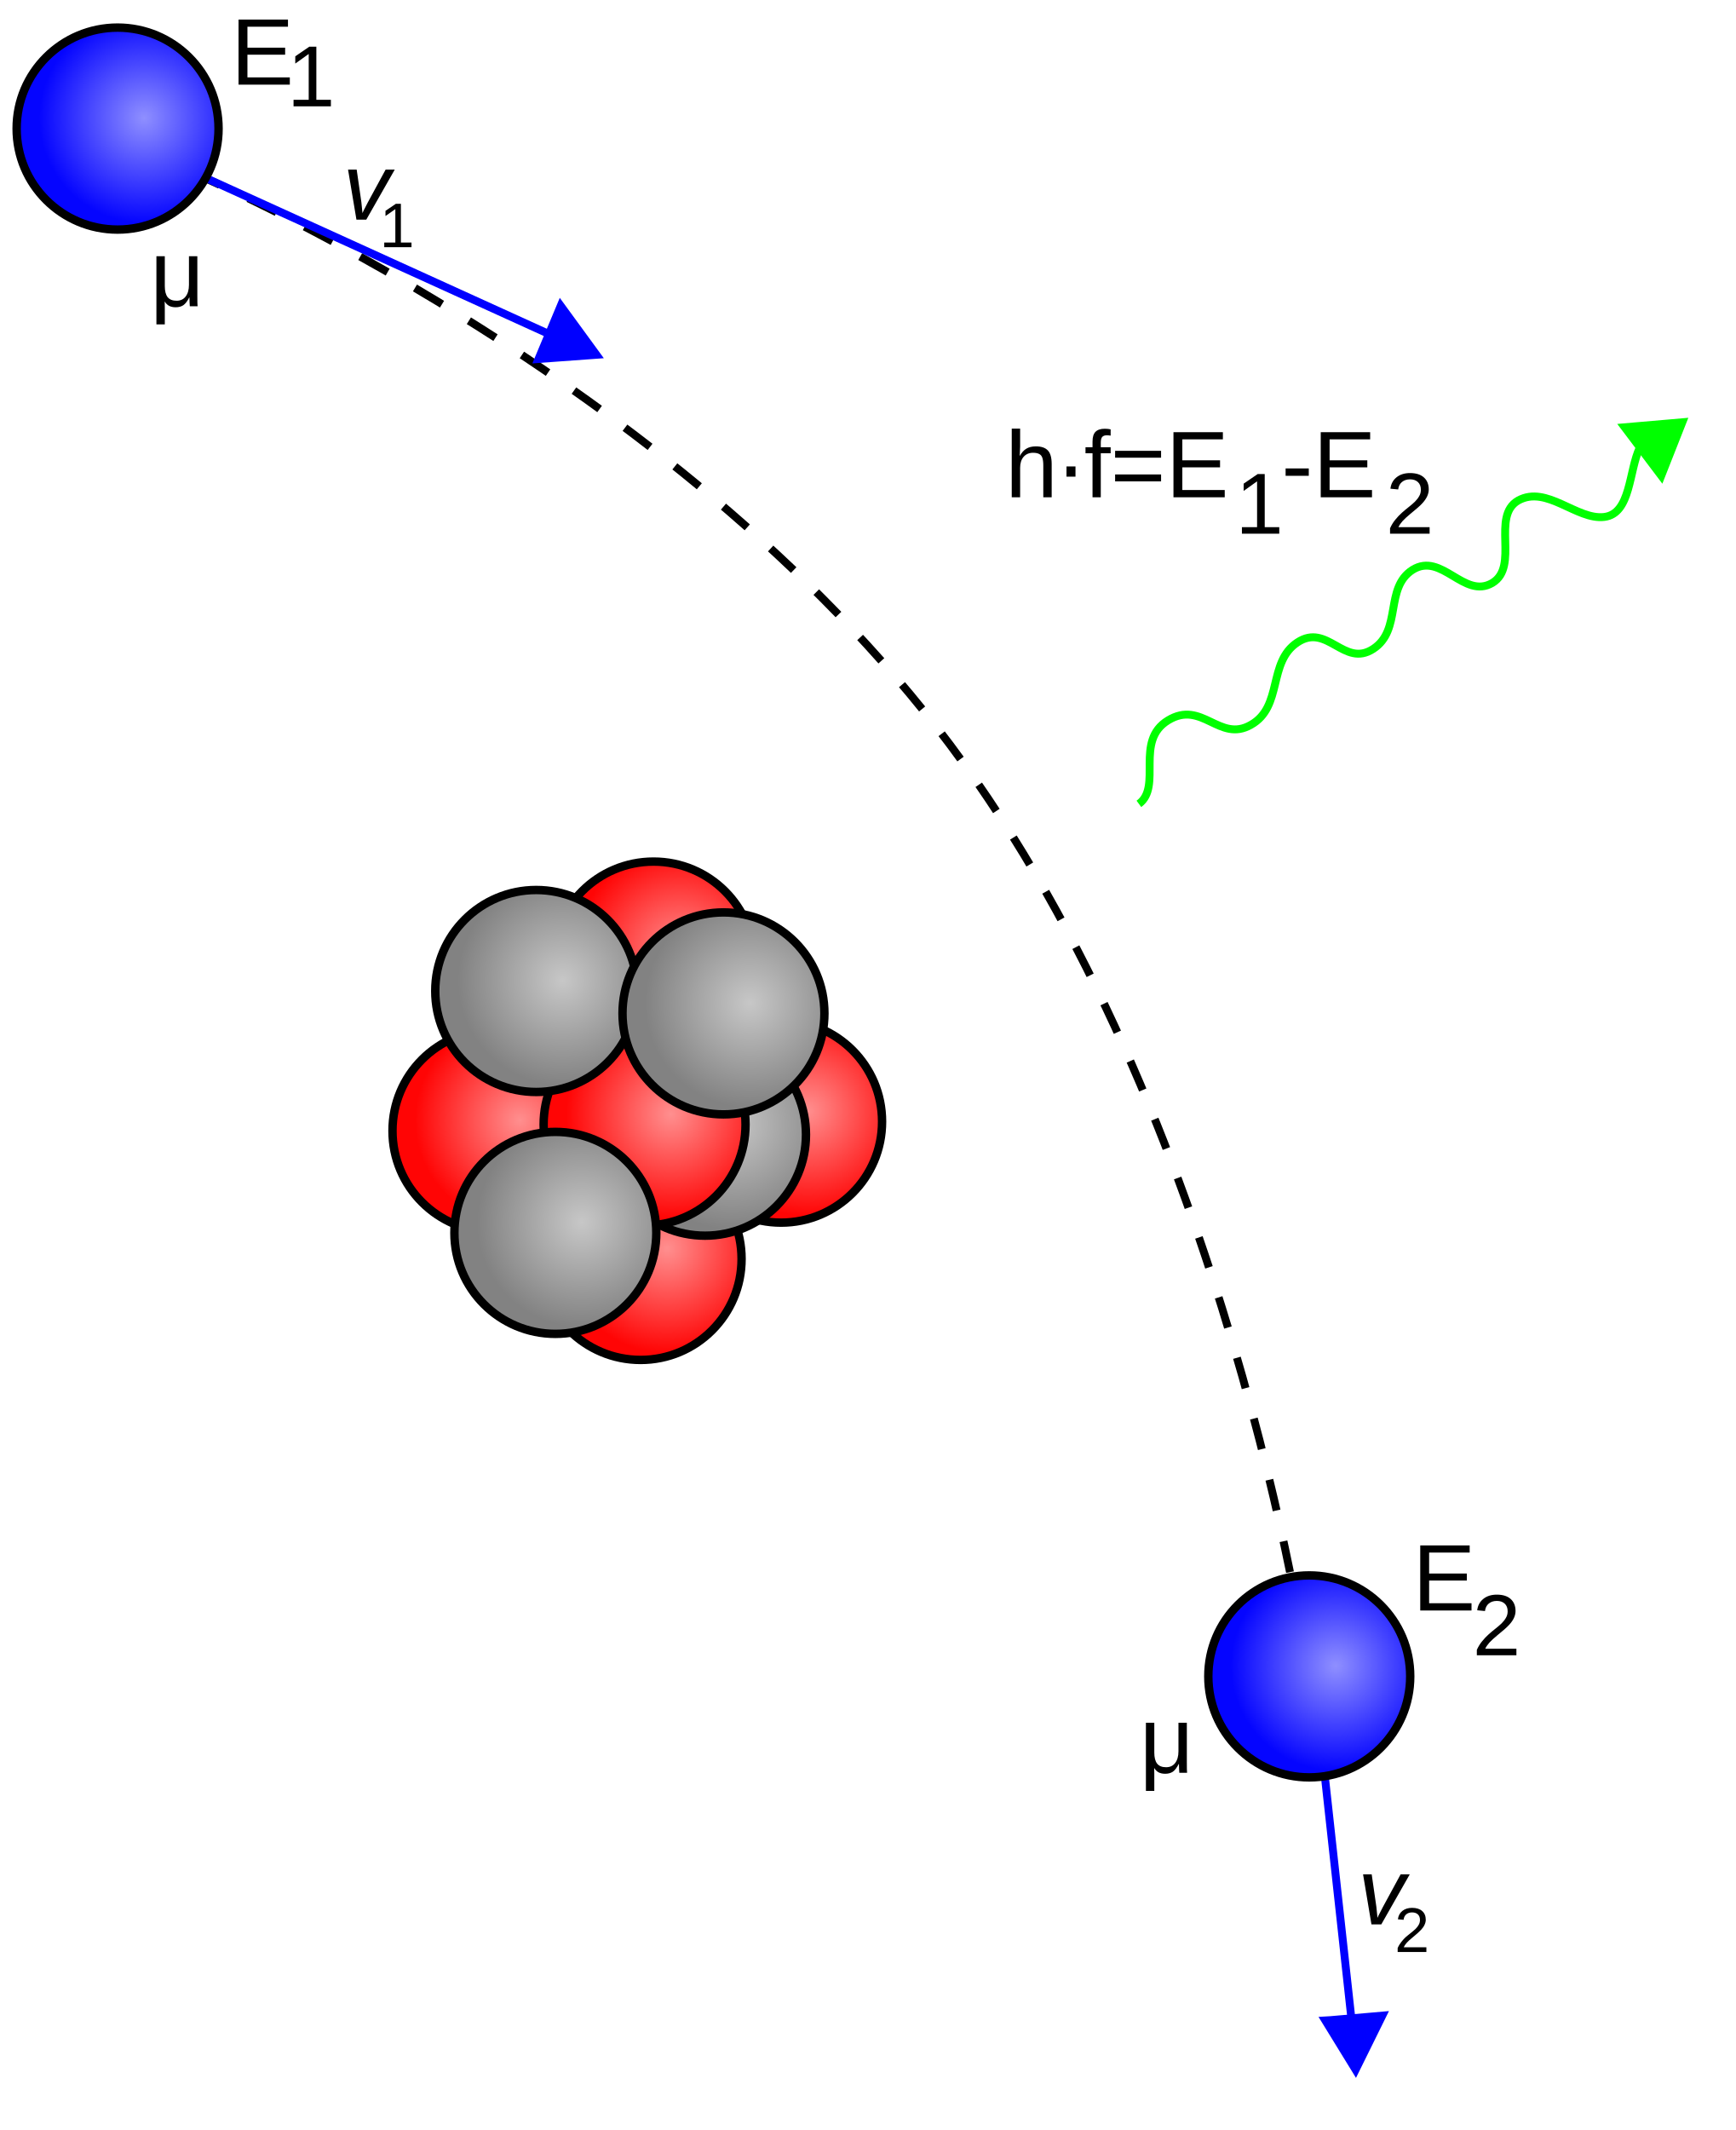
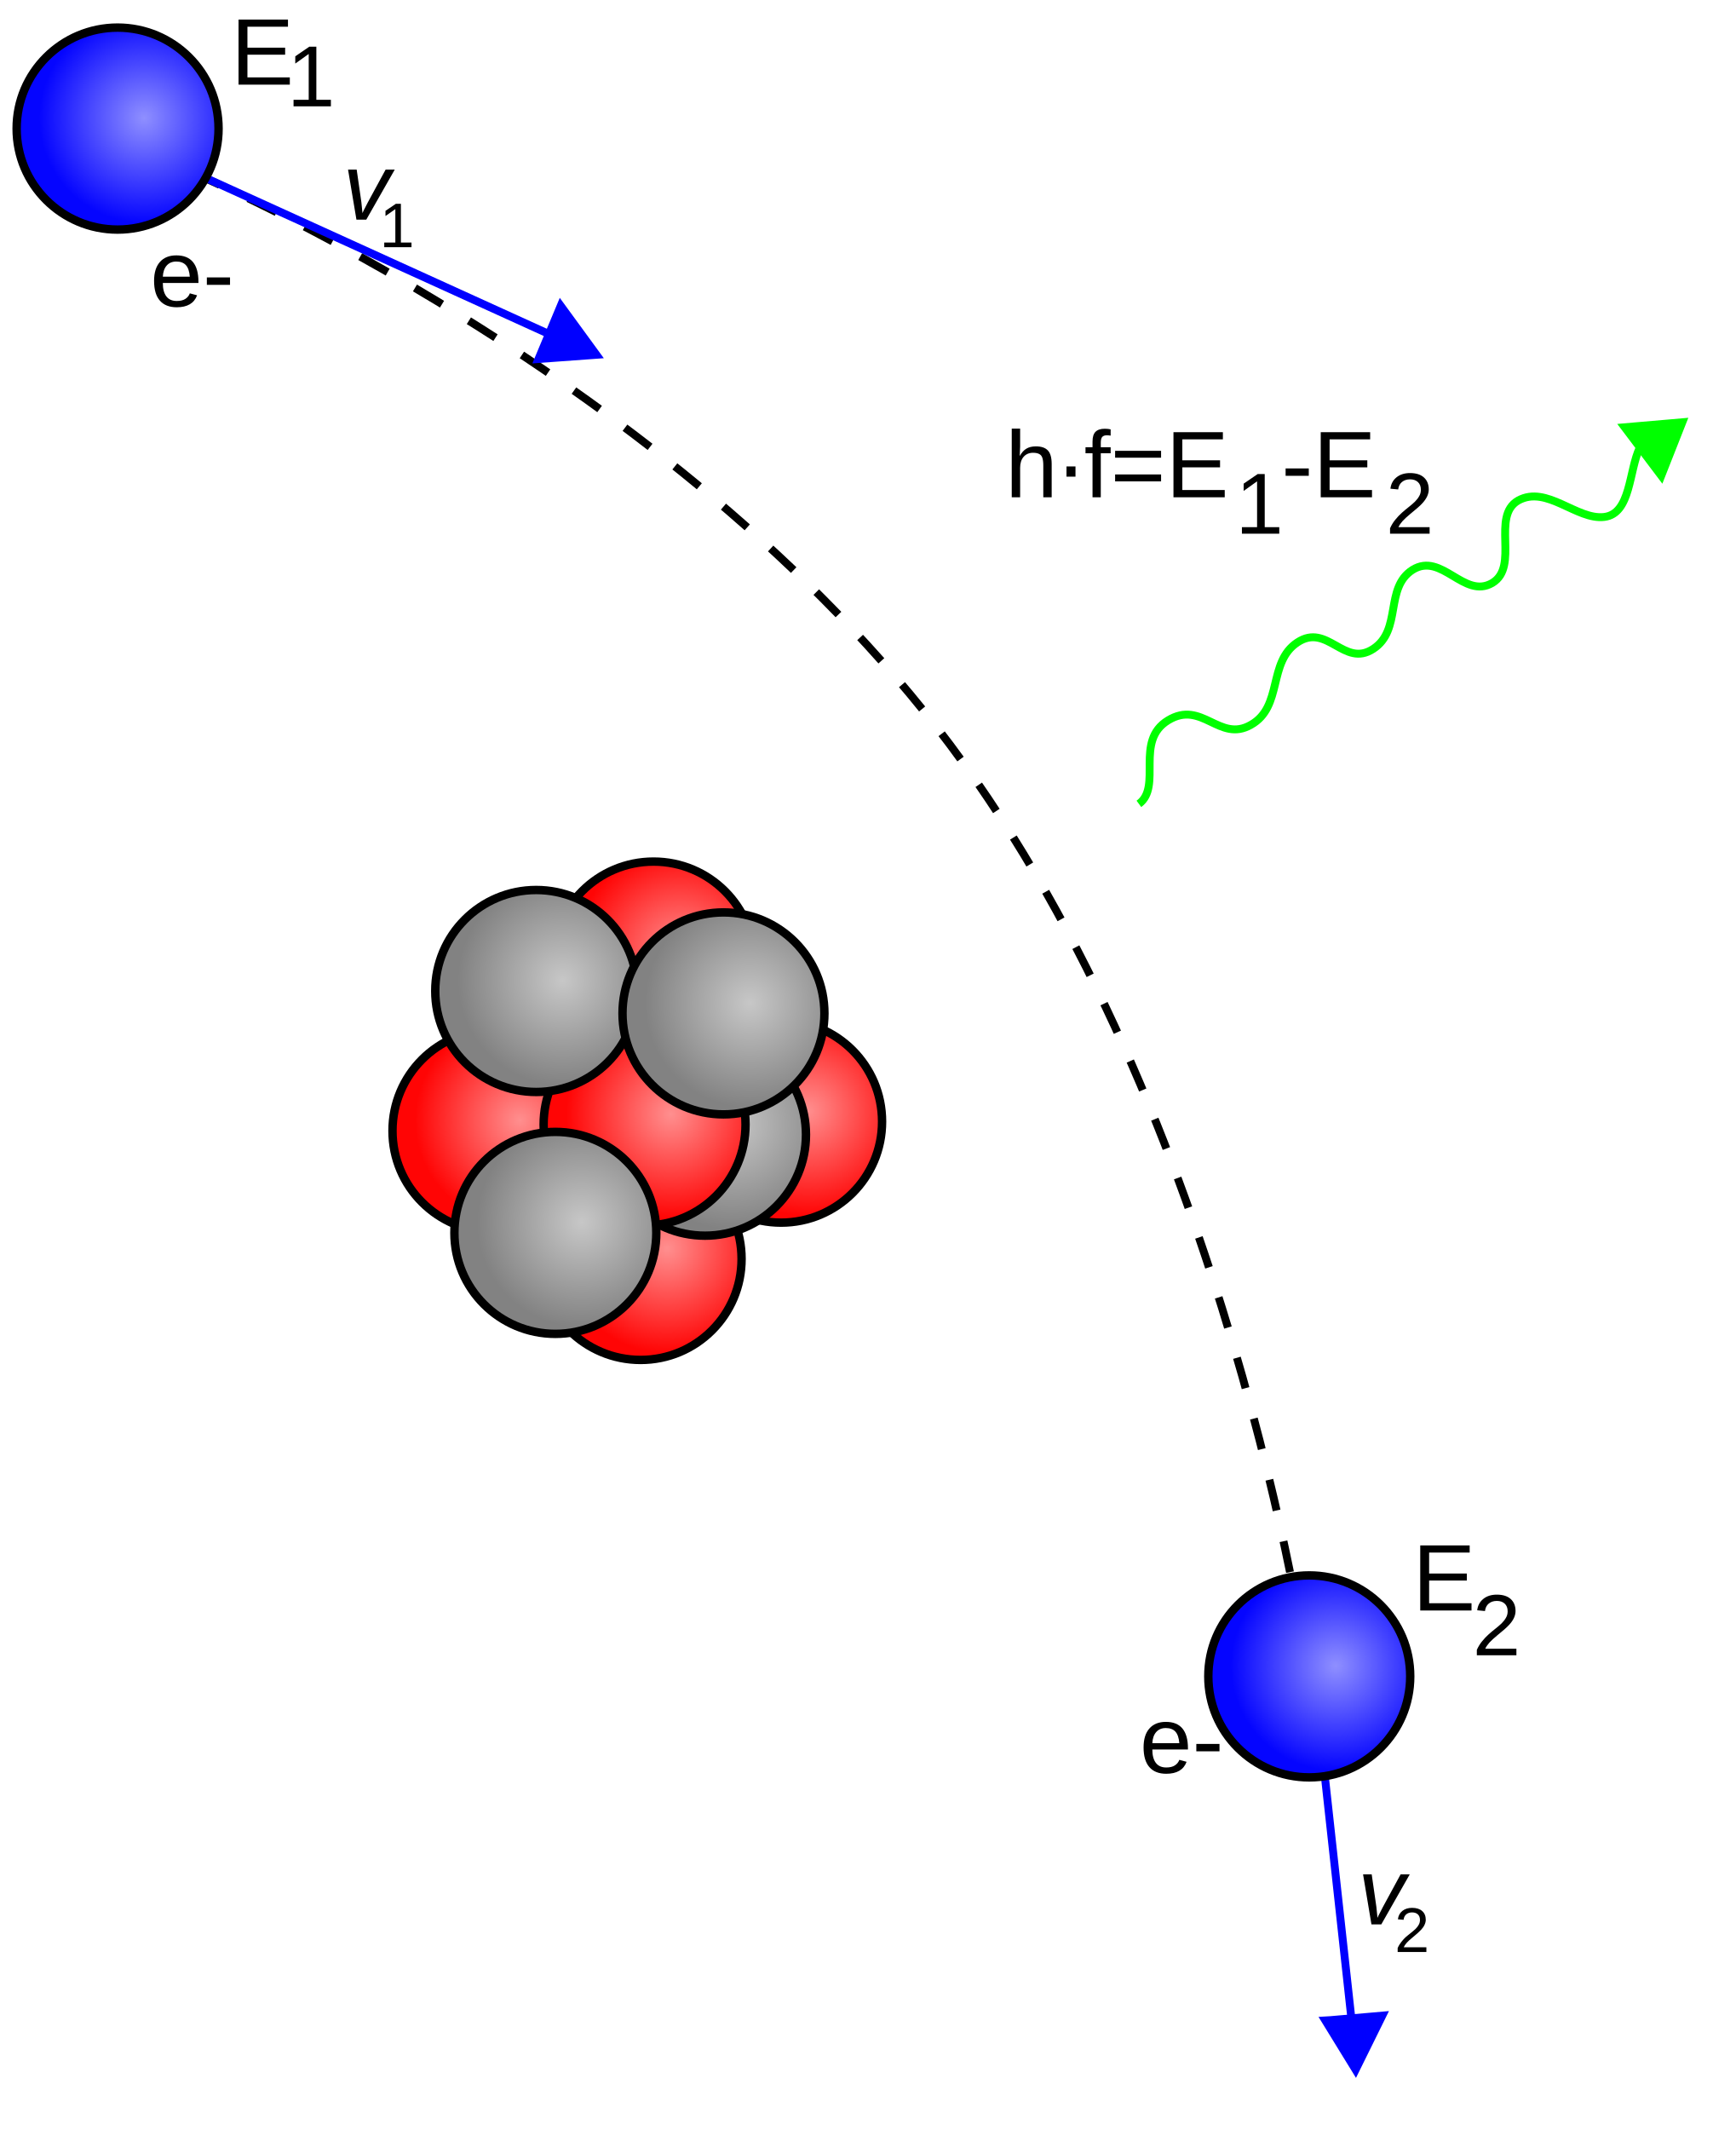
<svg xmlns="http://www.w3.org/2000/svg" xmlns:xlink="http://www.w3.org/1999/xlink" version="1.0" width="220" height="270" id="svg1923">
  <defs id="defs1926">
    <radialGradient xlink:href="#linearGradient3373" id="radialGradient2649" gradientUnits="userSpaceOnUse" cx="319.806" cy="194.602" fx="319.806" fy="194.602" r="205.231" gradientTransform="matrix(0.06476747,0,0,0.06476747,74.36464,114.5147)" />
    <linearGradient id="linearGradient3373">
      <stop id="stop3375" style="stop-color:#c7c7c7;stop-opacity:1" offset="0" />
      <stop id="stop3377" style="stop-color:#828282;stop-opacity:1" offset="1" />
    </linearGradient>
    <radialGradient xlink:href="#linearGradient3373" id="radialGradient2652" gradientUnits="userSpaceOnUse" cx="319.806" cy="194.602" fx="319.806" fy="194.602" r="205.231" gradientTransform="matrix(0.06476747,0,0,0.06476747,53.04914,142.3357)" />
    <radialGradient xlink:href="#linearGradient3373" id="radialGradient2655" gradientUnits="userSpaceOnUse" cx="319.806" cy="194.602" fx="319.806" fy="194.602" r="205.231" gradientTransform="matrix(0.06476747,0,0,0.06476747,50.62232,111.6735)" />
    <radialGradient xlink:href="#linearGradient3326" id="radialGradient2658" gradientUnits="userSpaceOnUse" cx="319.806" cy="194.602" fx="319.806" fy="194.602" r="205.231" gradientTransform="matrix(0.06476747,0,0,0.06476747,64.36217,128.6065)" />
    <linearGradient id="linearGradient3326">
      <stop id="stop3328" style="stop-color:#ff8f8f;stop-opacity:1" offset="0" />
      <stop id="stop3330" style="stop-color:#ff0505;stop-opacity:1" offset="1" />
    </linearGradient>
    <radialGradient xlink:href="#linearGradient3373" id="radialGradient2661" gradientUnits="userSpaceOnUse" cx="319.806" cy="194.602" fx="319.806" fy="194.602" r="205.231" gradientTransform="matrix(0.06476747,0,0,0.06476747,72.02552,129.8884)" />
    <radialGradient xlink:href="#linearGradient3326" id="radialGradient2664" gradientUnits="userSpaceOnUse" cx="319.806" cy="194.602" fx="319.806" fy="194.602" r="205.231" gradientTransform="matrix(0.06476747,0,0,0.06476747,45.20129,129.4046)" />
    <radialGradient xlink:href="#linearGradient3326" id="radialGradient2667" gradientUnits="userSpaceOnUse" cx="319.806" cy="194.602" fx="319.806" fy="194.602" r="205.231" gradientTransform="matrix(0.06476747,0,0,0.06476747,81.67395,128.2355)" />
    <radialGradient xlink:href="#linearGradient3326" id="radialGradient2670" gradientUnits="userSpaceOnUse" cx="319.806" cy="194.602" fx="319.806" fy="194.602" r="205.231" gradientTransform="matrix(0.06476747,0,0,0.06476747,63.86074,145.6395)" />
    <radialGradient xlink:href="#linearGradient3326" id="radialGradient2673" gradientUnits="userSpaceOnUse" cx="319.806" cy="194.602" fx="319.806" fy="194.602" r="205.231" gradientTransform="matrix(0.06476747,0,0,0.06476747,65.50044,108.0723)" />
    <radialGradient xlink:href="#linearGradient3433" id="radialGradient2602" gradientUnits="userSpaceOnUse" cx="319.806" cy="194.602" fx="319.806" fy="194.602" r="205.231" gradientTransform="matrix(0.06476747,0,0,0.06476747,-2.45238,2.355872)" />
    <linearGradient id="linearGradient3433">
      <stop id="stop3435" style="stop-color:#8f8fff;stop-opacity:1" offset="0" />
      <stop id="stop3437" style="stop-color:#0505ff;stop-opacity:1" offset="1" />
    </linearGradient>
    <radialGradient xlink:href="#linearGradient3433" id="radialGradient2602-4" gradientUnits="userSpaceOnUse" cx="319.806" cy="194.602" fx="319.806" fy="194.602" r="205.231" gradientTransform="matrix(0.06476747,0,0,0.06476747,148.6376,198.5559)" />
  </defs>
  <path d="m 96,169.5 a 2.115,2.115 0 1 1 -4.23,0 2.115,2.115 0 1 1 4.23,0 z" transform="matrix(4.318,0,0,4.318,-325.8,-590.5)" id="path10105" style="fill:#ff0000;fill-opacity:1;fill-rule:evenodd;stroke:#ff0000;stroke-width:1;stroke-linejoin:round;stroke-miterlimit:4;stroke-opacity:1;stroke-dasharray:none;stroke-dashoffset:0" />
  <text x="127.449" y="63.034" id="text17193" xml:space="preserve" style="font-size:12px;font-style:normal;font-weight:normal;fill:#000000;fill-opacity:1;stroke:none;font-family:Arial">
    <tspan x="127.449" y="63.034" id="tspan17195">h·f=E  -E</tspan>
  </text>
  <text x="29.262" y="10.73" id="text17197" xml:space="preserve" style="font-style:normal;font-weight:normal;font-size:12px;font-family:Arial;fill:#000000;fill-opacity:1;stroke:none">
    <tspan x="29.262" y="10.73" id="tspan17199">E</tspan>
  </text>
  <text x="19.021" y="38.826" id="text17205" xml:space="preserve" style="font-style:normal;font-weight:normal;font-size:12px;font-family:Arial;fill:#000000;fill-opacity:1;stroke:none">
-     <tspan id="tspan49" x="19.021" y="38.826">μ</tspan>
+     <tspan id="tspan49" x="19.021" y="38.826">e-</tspan>
  </text>
  <text x="72.044" y="151.157" id="text17209" xml:space="preserve" style="font-size:27.042px;font-style:normal;font-weight:normal;fill:#000000;fill-opacity:1;stroke:none;font-family:Arial">
    <tspan x="72.044" y="151.157" id="tspan17211">+</tspan>
  </text>
  <text x="36.374" y="13.482" id="text17221" xml:space="preserve" style="font-style:normal;font-weight:normal;font-size:12px;line-height:125%;font-family:Arial;fill:#000000;fill-opacity:1;stroke:none">
    <tspan x="36.374" y="13.482" id="tspan17223" style="font-style:normal;font-variant:normal;font-weight:normal;font-stretch:normal;font-size:11px;line-height:125%;font-family:Arial;text-align:start;writing-mode:lr-tb;text-anchor:start">1</tspan>
  </text>
  <path d="m 96,169.5 a 2.115,2.115 0 1 1 -4.23,0 2.115,2.115 0 1 1 4.23,0 z" transform="matrix(1.809,0,0,1.923,-156,-308.5)" id="path2804" style="fill:#0000ff;fill-opacity:1;fill-rule:evenodd;stroke:#0000ff;stroke-width:1;stroke-linejoin:round;stroke-miterlimit:4;stroke-opacity:1;stroke-dasharray:none;stroke-dashoffset:0" />
  <path d="m 96,169.5 a 2.115,2.115 0 1 1 -4.23,0 2.115,2.115 0 1 1 4.23,0 z" transform="matrix(1.809,0,0,1.923,-3.064,-108.9)" id="path3691" style="fill:#0000ff;fill-opacity:1;fill-rule:evenodd;stroke:#0000ff;stroke-width:1;stroke-linejoin:round;stroke-miterlimit:4;stroke-opacity:1;stroke-dasharray:none;stroke-dashoffset:0" />
  <path d="m 24.21,21.8 c 0,0 60.92,25.47 96.29,72.67 35.3,47.23 45.1,116.13 45.1,116.13 l -0.5,0.5" id="path4578" style="fill:none;stroke:#000000;stroke-width:1;stroke-linecap:butt;stroke-linejoin:miter;stroke-miterlimit:4;stroke-opacity:1;stroke-dasharray:4, 4;stroke-dashoffset:0" />
  <path d="m 19.95,19.77 49.27,22.4" id="path5465" style="fill:none;stroke:#0000ff;stroke-width:1px;stroke-linecap:butt;stroke-linejoin:miter;stroke-opacity:1" />
  <path d="m 167.9,224.5 3.4,31" id="path6352" style="fill:none;stroke:#0000ff;stroke-width:1px;stroke-linecap:butt;stroke-linejoin:miter;stroke-opacity:1" />
  <path d="m 71.03,38.24 c -3.05,7.3 -3.16,7.56 -3.16,7.56 l 8.24,-0.6 -5.08,-6.96 z" id="path6354" style="fill:#0000ff;fill-opacity:1;fill-rule:evenodd;stroke:#0000ff;stroke-width:0.479px;stroke-linecap:butt;stroke-linejoin:miter;stroke-opacity:1" />
  <path d="m 175.7,255.2 c -7.9,0.7 -8.1,0.7 -8.1,0.7 l 4.3,7 3.8,-7.7 z" id="path7241" style="fill:#0000ff;fill-opacity:1;fill-rule:evenodd;stroke:#0000ff;stroke-width:0.479px;stroke-linecap:butt;stroke-linejoin:miter;stroke-opacity:1" />
  <text x="179.085" y="204.147" id="text7247" xml:space="preserve" style="font-style:normal;font-weight:normal;font-size:12px;font-family:Arial;fill:#000000;fill-opacity:1;stroke:none">
    <tspan x="179.085" y="204.147" id="tspan7249">E</tspan>
  </text>
  <text x="186.701" y="209.824" id="text7251" xml:space="preserve" style="font-style:normal;font-weight:normal;font-size:12px;line-height:125%;font-family:Arial;fill:#000000;fill-opacity:1;stroke:none">
    <tspan x="186.701" y="209.824" id="tspan7253" style="font-style:normal;font-variant:normal;font-weight:normal;font-stretch:normal;font-size:11px;line-height:125%;font-family:Arial;text-align:start;writing-mode:lr-tb;text-anchor:start">2</tspan>
  </text>
  <path d="m 144.4,101.9 c 3,-2.21 -0.6,-7.98 3.7,-10.59 4.3,-2.62 6.5,2.87 10.5,0.57 4.1,-2.3 2.1,-7.94 5.9,-10.45 3.8,-2.51 5.9,3.24 9.6,0.83 3.7,-2.4 1.4,-7.73 5,-10.03 3.7,-2.3 6.5,3.76 10.1,1.67 3.5,-2.09 -0.2,-8.47 3.3,-10.46 3.6,-1.98 7.4,2.51 10.9,2.09 3.4,-0.41 3.1,-5.85 4.5,-8.78" id="path7255" style="fill:none;stroke:#00ff00;stroke-width:1px;stroke-linecap:butt;stroke-linejoin:miter;stroke-opacity:1" />
  <path d="m 210.7,60.83 c 2.9,-7.34 3,-7.6 3,-7.6 l -8.2,0.71 5.2,6.89 z" id="path7257" style="fill:#00ff00;fill-opacity:1;fill-rule:evenodd;stroke:#00ff00;stroke-width:0.479px;stroke-linecap:butt;stroke-linejoin:miter;stroke-opacity:1" />
  <text x="175.696" y="67.652" id="text9029" xml:space="preserve" style="font-size:12px;font-style:normal;font-weight:normal;line-height:125%;fill:#000000;fill-opacity:1;stroke:none;font-family:Arial">
    <tspan x="175.696" y="67.652" id="tspan9031" style="font-size:11px;font-style:normal;font-variant:normal;font-weight:normal;font-stretch:normal;text-align:start;line-height:125%;writing-mode:lr-tb;text-anchor:start;font-family:Arial">2</tspan>
  </text>
  <text x="156.619" y="67.652" id="text9033" xml:space="preserve" style="font-size:12px;font-style:normal;font-weight:normal;line-height:125%;fill:#000000;fill-opacity:1;stroke:none;font-family:Arial">
    <tspan x="156.619" y="67.652" id="tspan9035" style="font-size:11px;font-style:normal;font-variant:normal;font-weight:normal;font-stretch:normal;text-align:start;line-height:125%;writing-mode:lr-tb;text-anchor:start;font-family:Arial">1</tspan>
  </text>
  <text x="164.155" y="220.754" id="text9055" xml:space="preserve" style="font-size:14.244px;font-style:normal;font-weight:normal;fill:#000000;fill-opacity:1;stroke:none;font-family:Arial">
    <tspan x="164.155" y="220.754" id="tspan9057">-</tspan>
  </text>
  <text x="11.202" y="21.425" id="text9059" xml:space="preserve" style="font-size:14.244px;font-style:normal;font-weight:normal;fill:#000000;fill-opacity:1;stroke:none;font-family:Arial">
    <tspan x="11.202" y="21.425" id="tspan9061">-</tspan>
  </text>
  <text x="43.473" y="27.838" id="text3061" xml:space="preserve" style="font-size:12px;font-style:normal;font-weight:normal;fill:#000000;fill-opacity:1;stroke:none;font-family:Arial">
    <tspan x="43.473" y="27.838" id="tspan3063" style="font-style:oblique;fill:#000000;-inkscape-font-specification:Arial Oblique">v</tspan>
  </text>
  <text x="48.109" y="31.337" id="text17221-1" xml:space="preserve" style="font-size:12px;font-style:normal;font-weight:normal;line-height:125%;fill:#000000;fill-opacity:1;stroke:none;font-family:Arial">
    <tspan x="48.109" y="31.337" id="tspan17223-7" style="font-size:8px;font-style:normal;font-variant:normal;font-weight:normal;font-stretch:normal;text-align:start;line-height:125%;writing-mode:lr-tb;text-anchor:start;fill:#000000;font-family:Arial">1</tspan>
  </text>
  <text x="172.165" y="243.933" id="text3061-4" xml:space="preserve" style="font-size:12px;font-style:normal;font-weight:normal;fill:#000000;fill-opacity:1;stroke:none;font-family:Arial">
    <tspan x="172.165" y="243.933" id="tspan3063-0" style="font-style:oblique;fill:#000000;-inkscape-font-specification:Arial Oblique">v</tspan>
  </text>
  <text x="176.801" y="247.432" id="text17221-1-9" xml:space="preserve" style="font-size:12px;font-style:normal;font-weight:normal;line-height:125%;fill:#000000;fill-opacity:1;stroke:none;font-family:Arial">
    <tspan x="176.801" y="247.432" id="tspan17223-7-4" style="font-size:8px;font-style:normal;font-variant:normal;font-weight:normal;font-stretch:normal;text-align:start;line-height:125%;writing-mode:lr-tb;text-anchor:start;fill:#000000;font-family:Arial">2</tspan>
  </text>
  <text x="144.478" y="224.719" id="text17205-5" xml:space="preserve" style="font-style:normal;font-weight:normal;font-size:12px;font-family:Arial;fill:#000000;fill-opacity:1;stroke:none">
-     <tspan id="tspan49-9" x="144.478" y="224.719">μ</tspan>
+     <tspan id="tspan49-9" x="144.478" y="224.719">e-</tspan>
  </text>
  <path d="m 95.663,122.016 c 8.6e-4,7.07 -5.73,12.802 -12.8,12.802 -7.07,0 -12.801,-5.732 -12.8,-12.802 -8.8e-4,-7.07 5.73,-12.802 12.8,-12.802 7.07,0 12.801,5.732 12.8,12.802 z" id="path3324" style="fill:url(#radialGradient2673);fill-opacity:1;fill-rule:nonzero;stroke:#000000;stroke-width:1.067;stroke-linecap:round;stroke-linejoin:miter;stroke-miterlimit:10;stroke-dasharray:none;stroke-dashoffset:0;stroke-opacity:1" />
  <path d="m 94.023,159.584 c 8.6e-4,7.07 -5.73,12.802 -12.8,12.802 -7.07,0 -12.801,-5.732 -12.8,-12.802 -8.8e-4,-7.07 5.73,-12.802 12.8,-12.802 7.07,0 12.801,5.732 12.8,12.802 z" id="path3340" style="fill:url(#radialGradient2670);fill-opacity:1;fill-rule:nonzero;stroke:#000000;stroke-width:1.067;stroke-linecap:round;stroke-linejoin:miter;stroke-miterlimit:10;stroke-dasharray:none;stroke-dashoffset:0;stroke-opacity:1" />
  <path d="m 111.836,142.18 c 8.7e-4,7.07 -5.73,12.802 -12.8,12.802 -7.07,0 -12.801,-5.732 -12.8,-12.802 -8.7e-4,-7.07 5.73,-12.802 12.8,-12.802 7.07,0 12.801,5.732 12.8,12.802 z" id="path3355" style="fill:url(#radialGradient2667);fill-opacity:1;fill-rule:nonzero;stroke:#000000;stroke-width:1.067;stroke-linecap:round;stroke-linejoin:miter;stroke-miterlimit:10;stroke-dasharray:none;stroke-dashoffset:0;stroke-opacity:1" />
  <path d="m 75.364,143.349 c 8.7e-4,7.07 -5.73,12.802 -12.8,12.802 -7.07,0 -12.801,-5.732 -12.8,-12.802 -8.7e-4,-7.07 5.73,-12.802 12.8,-12.802 7.07,0 12.801,5.732 12.8,12.802 z" id="path3359" style="fill:url(#radialGradient2664);fill-opacity:1;fill-rule:nonzero;stroke:#000000;stroke-width:1.067;stroke-linecap:round;stroke-linejoin:miter;stroke-miterlimit:10;stroke-dasharray:none;stroke-dashoffset:0;stroke-opacity:1" />
  <path d="m 102.188,143.833 c 8.6e-4,7.07 -5.73,12.802 -12.8,12.802 -7.07,0 -12.801,-5.732 -12.8,-12.802 -8.8e-4,-7.07 5.73,-12.802 12.8,-12.802 7.07,0 12.801,5.732 12.8,12.802 z" id="path3369" style="fill:url(#radialGradient2661);fill-opacity:1;fill-rule:nonzero;stroke:#000000;stroke-width:1.067;stroke-linecap:round;stroke-linejoin:miter;stroke-miterlimit:10;stroke-dasharray:none;stroke-dashoffset:0;stroke-opacity:1" />
  <path d="m 94.525,142.551 c 8.6e-4,7.07 -5.73,12.802 -12.8,12.802 -7.07,0 -12.801,-5.732 -12.8,-12.802 -8.8e-4,-7.07 5.73,-12.802 12.8,-12.802 7.07,0 12.801,5.732 12.8,12.802 z" id="path3363" style="fill:url(#radialGradient2658);fill-opacity:1;fill-rule:nonzero;stroke:#000000;stroke-width:1.067;stroke-linecap:round;stroke-linejoin:miter;stroke-miterlimit:10;stroke-dasharray:none;stroke-dashoffset:0;stroke-opacity:1" />
  <path d="m 80.785,125.618 c 8.6e-4,7.07 -5.73,12.802 -12.8,12.802 -7.07,0 -12.801,-5.732 -12.8,-12.802 -8.8e-4,-7.07 5.73,-12.802 12.8,-12.802 7.07,0 12.801,5.732 12.8,12.802 z" id="path3379" style="fill:url(#radialGradient2655);fill-opacity:1;fill-rule:nonzero;stroke:#000000;stroke-width:1.067;stroke-linecap:round;stroke-linejoin:miter;stroke-miterlimit:10;stroke-dasharray:none;stroke-dashoffset:0;stroke-opacity:1" />
  <path d="m 83.212,156.28 c 8.7e-4,7.07 -5.73,12.802 -12.8,12.802 -7.07,0 -12.801,-5.732 -12.8,-12.802 -8.7e-4,-7.07 5.73,-12.802 12.8,-12.802 7.07,0 12.801,5.732 12.8,12.802 z" id="path3381" style="fill:url(#radialGradient2652);fill-opacity:1;fill-rule:nonzero;stroke:#000000;stroke-width:1.067;stroke-linecap:round;stroke-linejoin:miter;stroke-miterlimit:10;stroke-dasharray:none;stroke-dashoffset:0;stroke-opacity:1" />
  <path d="m 104.527,128.459 c 8.7e-4,7.07 -5.73,12.802 -12.8,12.802 -7.07,0 -12.801,-5.732 -12.8,-12.802 -8.7e-4,-7.07 5.73,-12.802 12.8,-12.802 7.07,0 12.801,5.732 12.8,12.802 z" id="path3383" style="fill:url(#radialGradient2649);fill-opacity:1;fill-rule:nonzero;stroke:#000000;stroke-width:1.067;stroke-linecap:round;stroke-linejoin:miter;stroke-miterlimit:10;stroke-dasharray:none;stroke-dashoffset:0;stroke-opacity:1" />
  <path d="m 27.71,16.3 c 8.6e-4,7.07 -5.73,12.802 -12.8,12.802 C 7.84,29.102 2.109,23.37 2.11,16.3 2.109,9.23 7.84,3.498 14.91,3.498 c 7.07,0 12.801,5.732 12.8,12.802 z" id="path8101" style="fill:url(#radialGradient2602);fill-opacity:1;fill-rule:nonzero;stroke:#000000;stroke-width:1.067;stroke-linecap:round;stroke-linejoin:miter;stroke-miterlimit:10;stroke-dasharray:none;stroke-dashoffset:0;stroke-opacity:1" />
  <path d="m 178.8,212.5 c 8.6e-4,7.07 -5.73,12.802 -12.8,12.802 -7.07,0 -12.801,-5.732 -12.8,-12.802 -8.7e-4,-7.07 5.73,-12.802 12.8,-12.802 7.07,0 12.801,5.732 12.8,12.802 z" id="path8101-4" style="fill:url(#radialGradient2602-4);fill-opacity:1;fill-rule:nonzero;stroke:#000000;stroke-width:1.067;stroke-linecap:round;stroke-linejoin:miter;stroke-miterlimit:10;stroke-dasharray:none;stroke-dashoffset:0;stroke-opacity:1" />
</svg>
